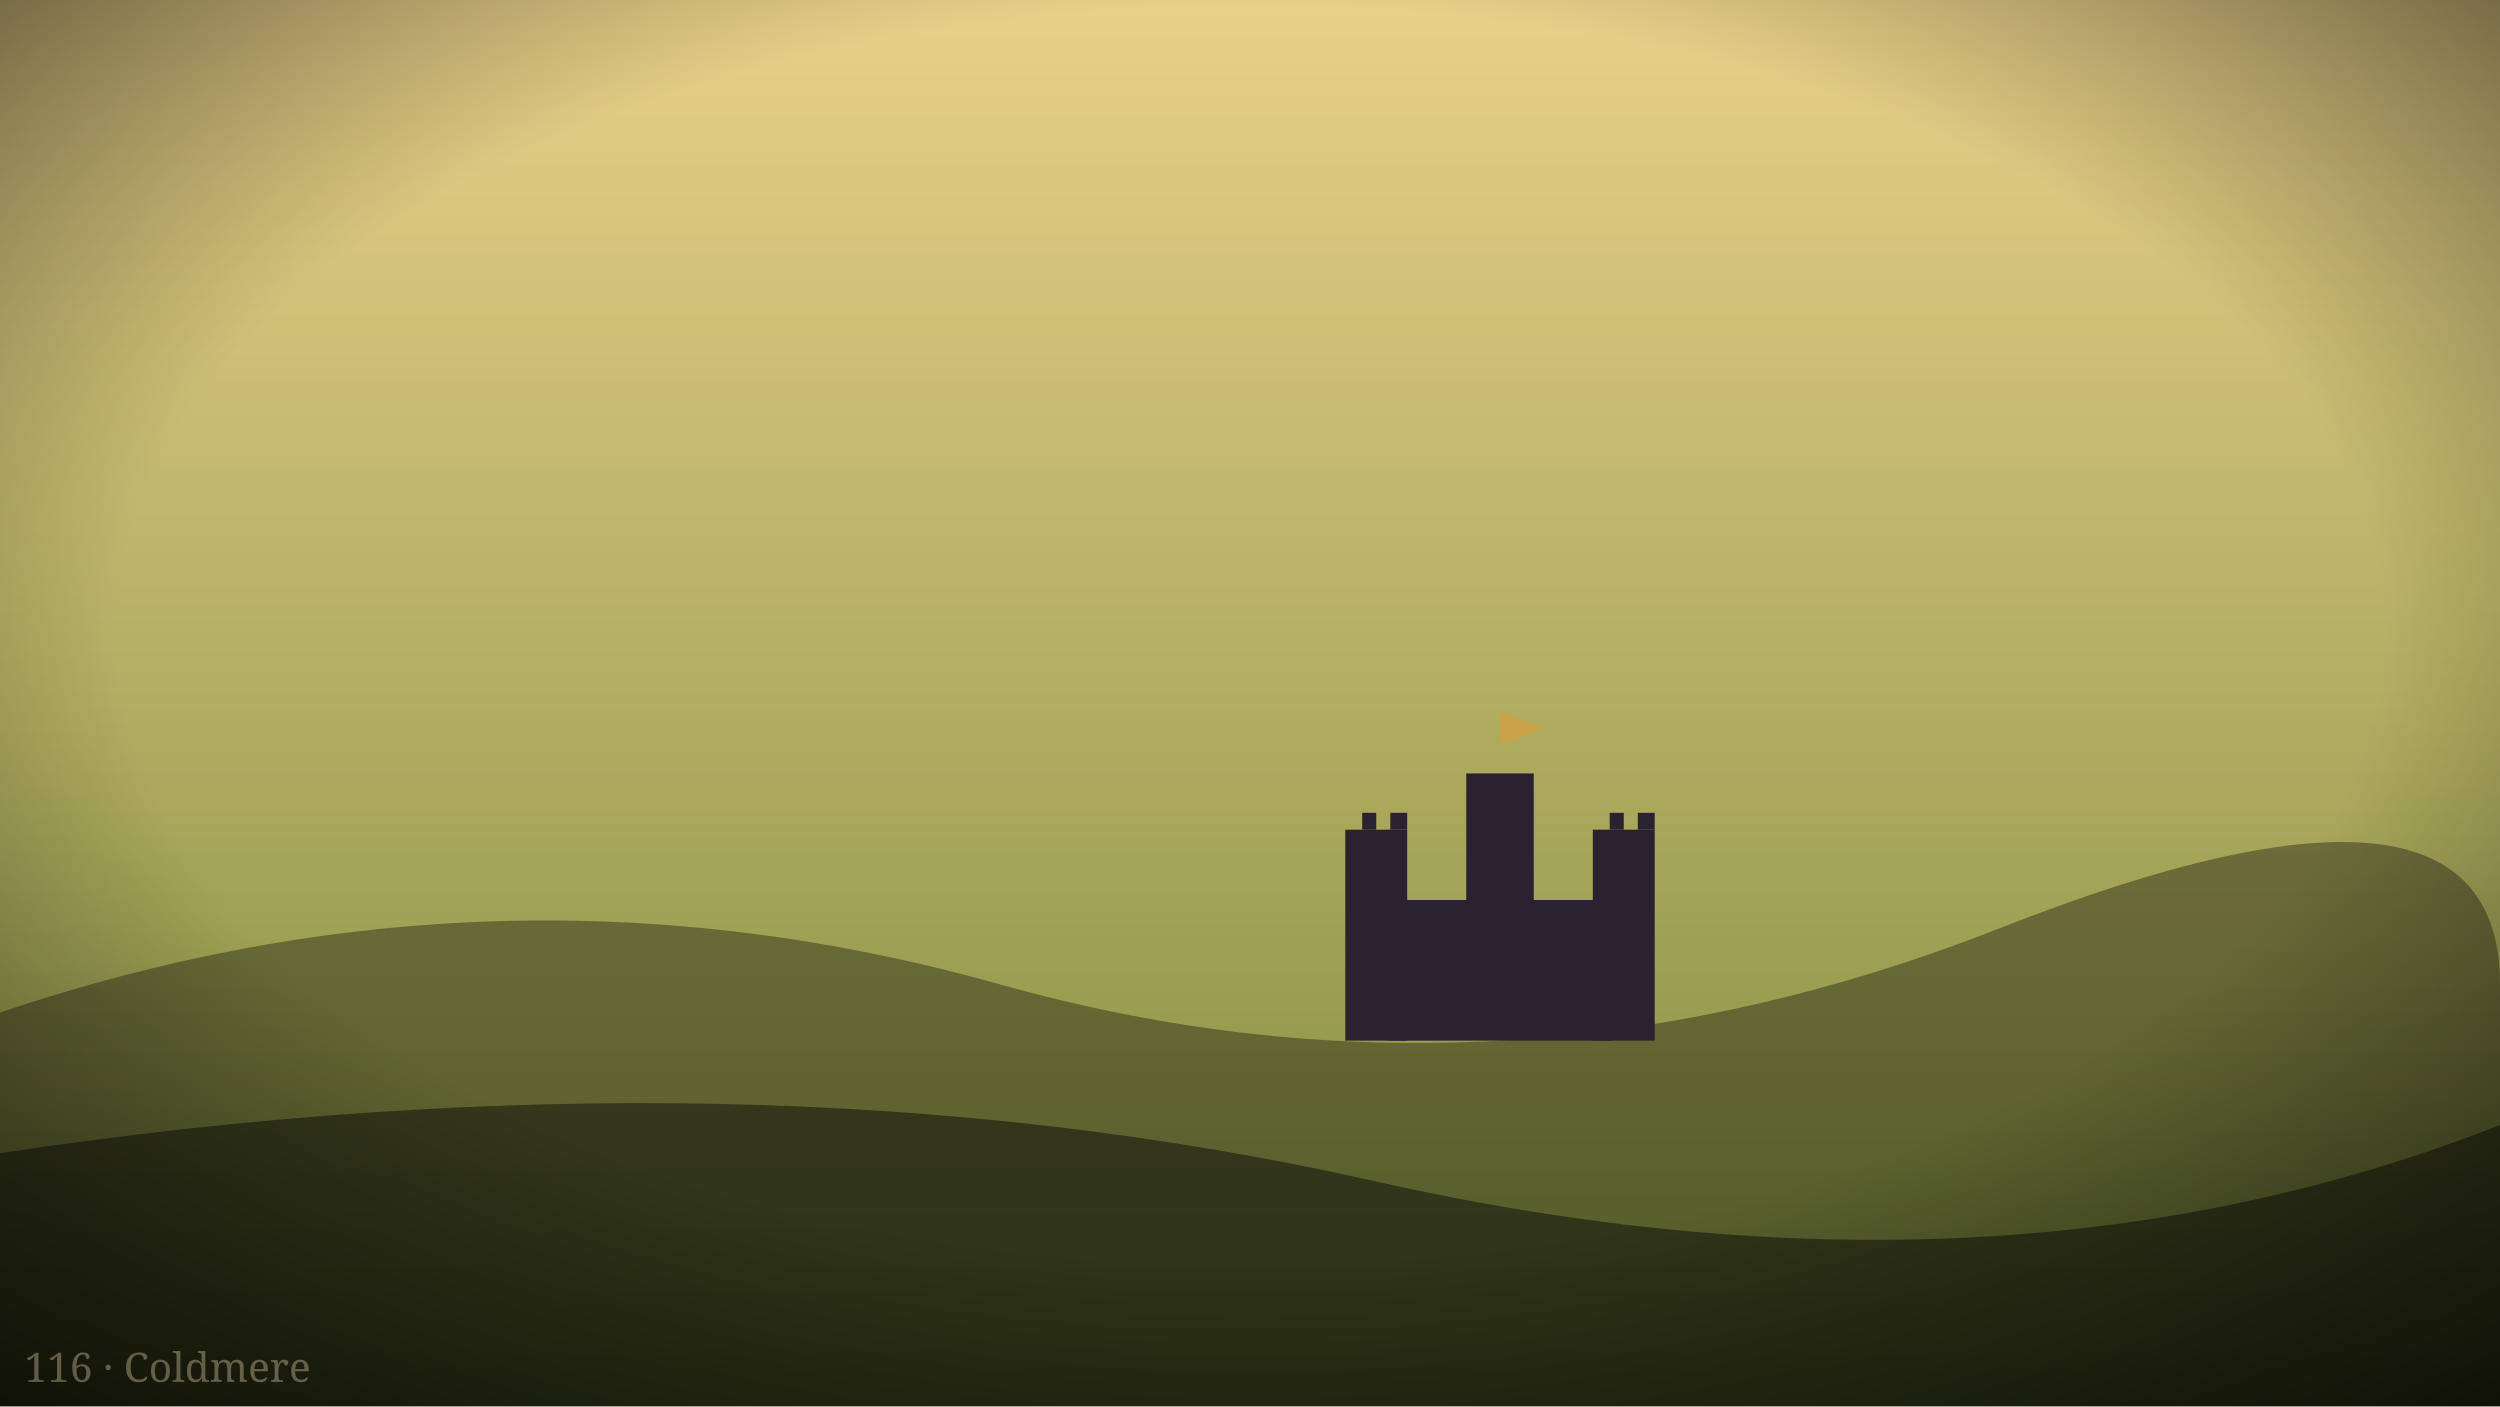
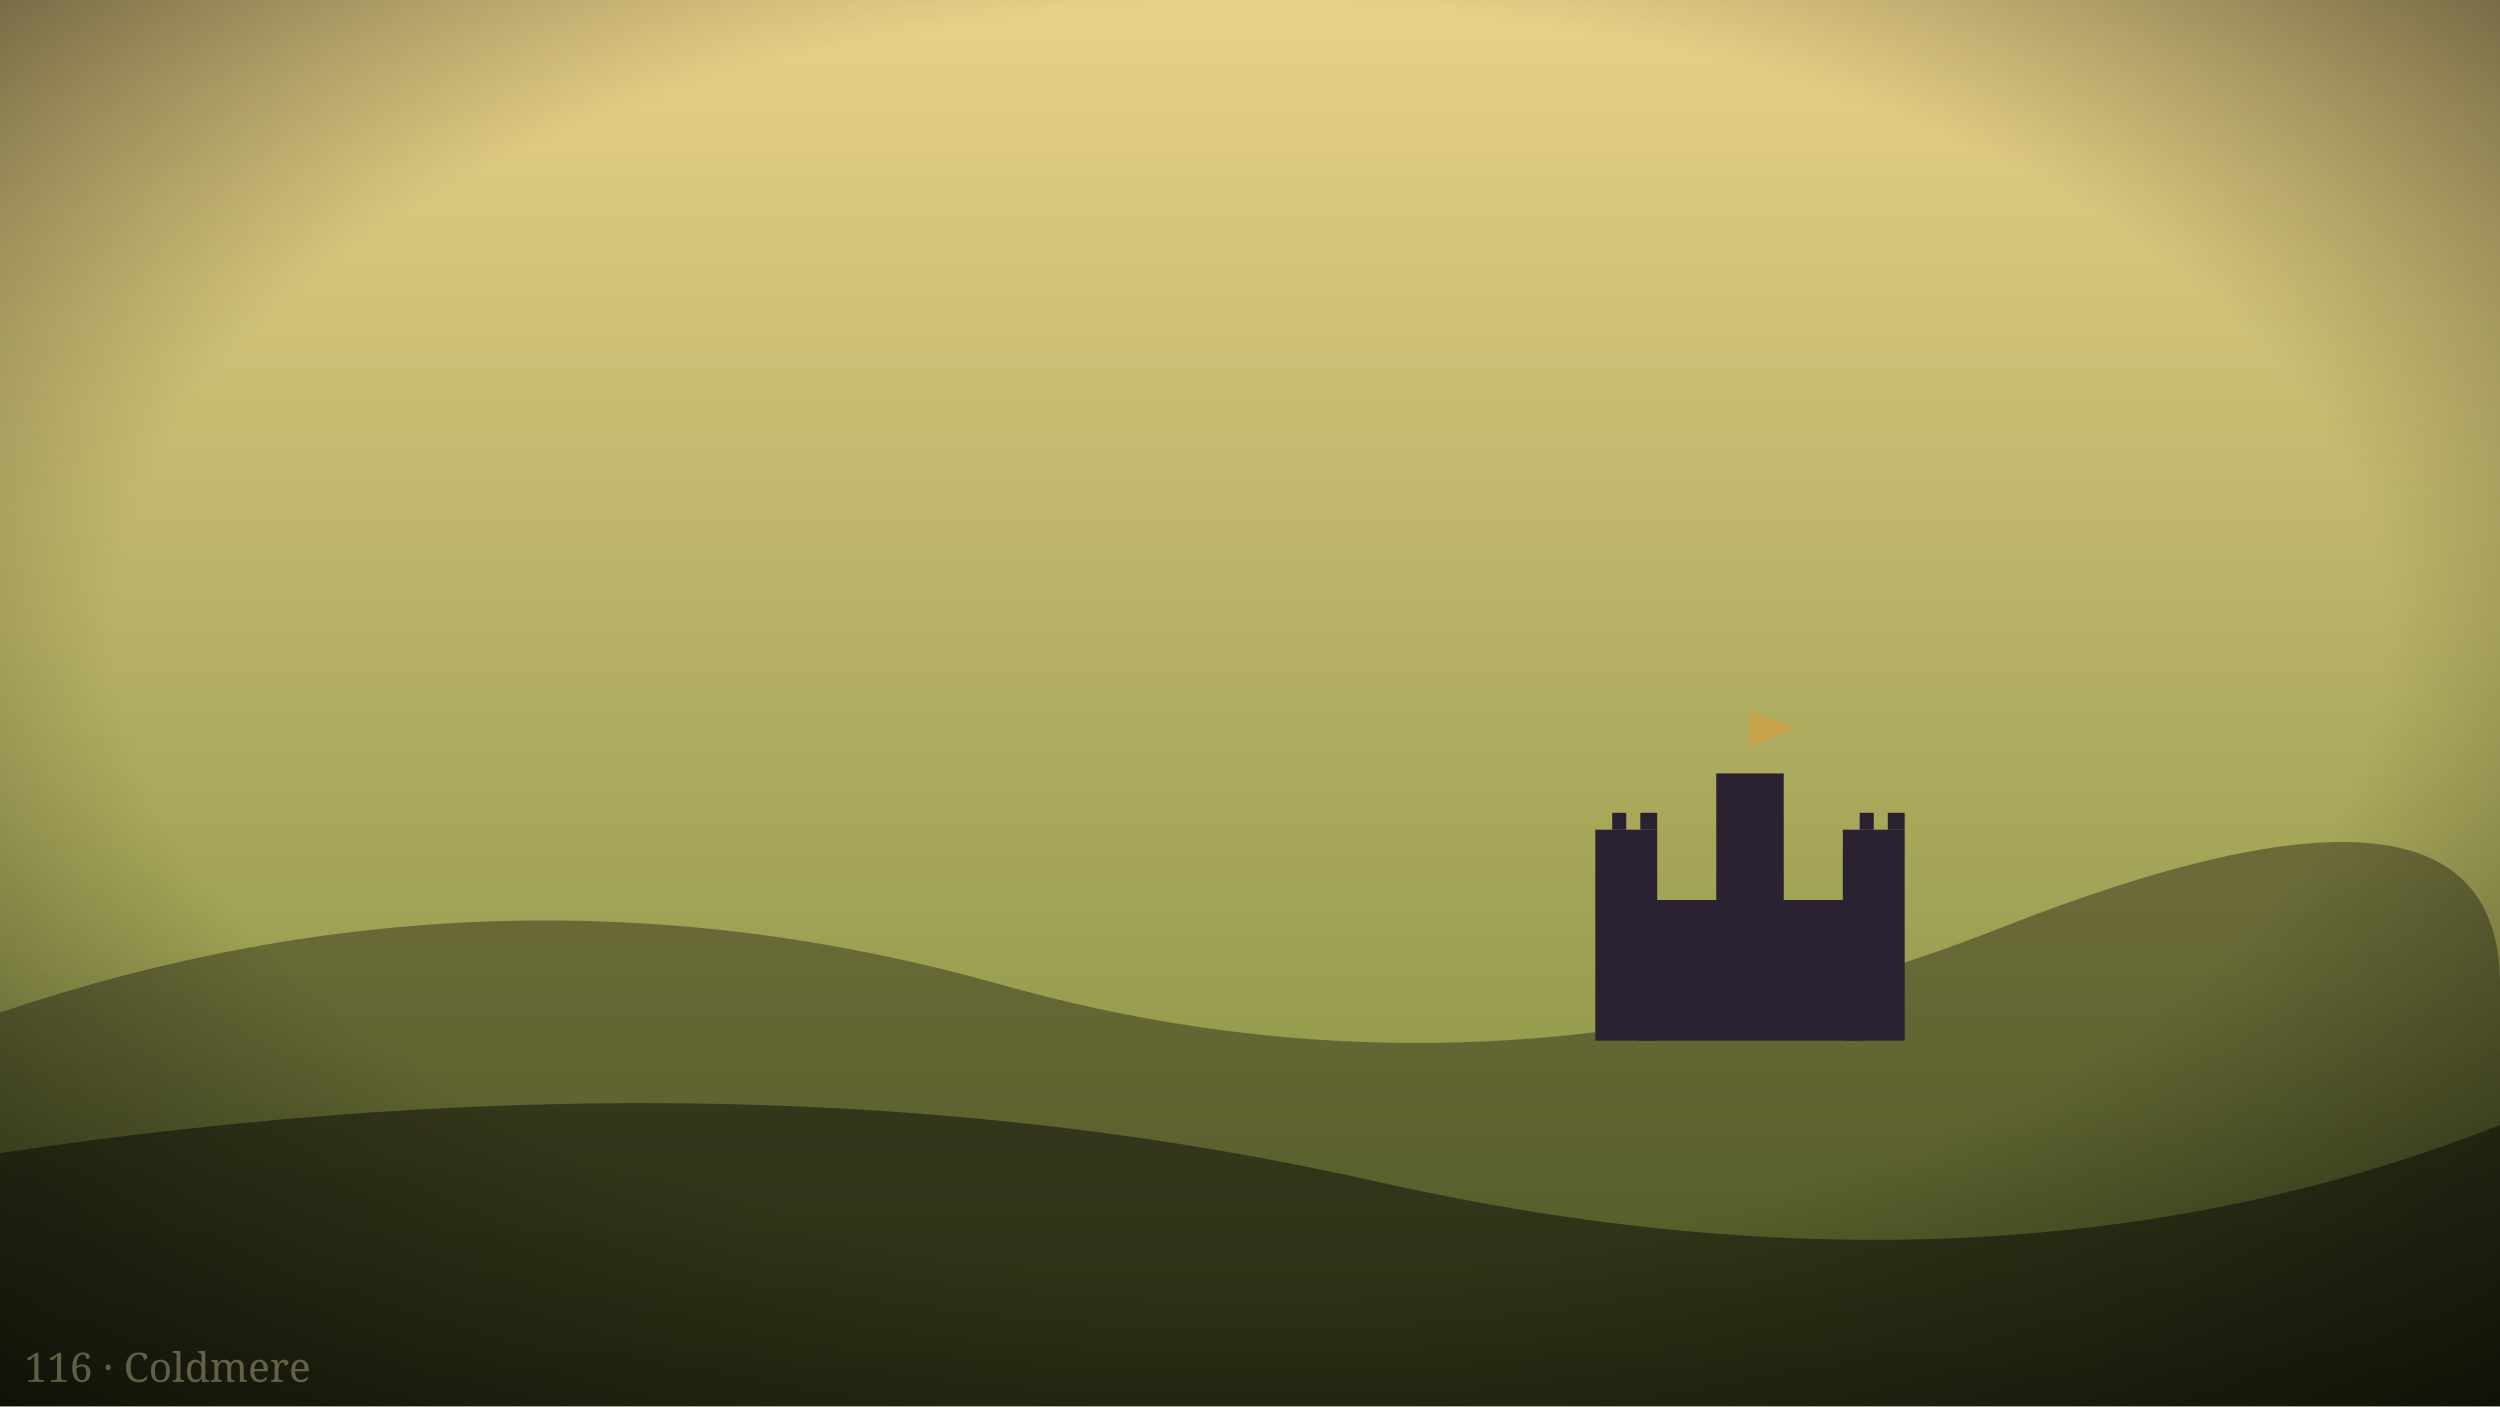
<svg xmlns="http://www.w3.org/2000/svg" viewBox="0 0 800 450" width="800" height="450">
  <defs>
    <linearGradient id="g" x1="0" y1="0" x2="0" y2="1">
      <stop offset="0" stop-color="#e8d088" />
      <stop offset="1" stop-color="#7a8a3a" />
    </linearGradient>
    <radialGradient id="v" cx="0.5" cy="0.45" r="0.75">
      <stop offset="0.6" stop-color="#000" stop-opacity="0" />
      <stop offset="1" stop-color="#000" stop-opacity="0.65" />
    </radialGradient>
  </defs>
  <rect width="800" height="450" fill="url(#g)" />
  <path d="M0 324 Q 160 270 320 315 T 640 297 T 800 315 V 450 H 0 Z" fill="#000" fill-opacity="0.35" />
  <path d="M0 369 Q 240 333 440 378 T 800 360 V 450 H 0 Z" fill="#000" fill-opacity="0.45" />
-   <g transform="translate(480 315) scale(0.9)" fill="#2a2230">
+   <g transform="translate(560 315) scale(0.9)" fill="#2a2230">
    <rect x="-40" y="-30" width="80" height="50" />
    <rect x="-55" y="-55" width="22" height="75" />
    <rect x="33" y="-55" width="22" height="75" />
    <rect x="-12" y="-75" width="24" height="45" />
    <path d="M-55 -55 h6 v-6 h5 v6 h5 v-6 h6 v6 M33 -55 h6 v-6 h5 v6 h5 v-6 h6 v6" />
    <path d="M0 -75 v-22 l16 6 -16 6" fill="#c9a24a" />
  </g>
  <rect width="800" height="450" fill="url(#v)" />
  <text x="7.8" y="442.2" font-family="Georgia,serif" font-size="13" fill="#f3e3b5" fill-opacity="0.35">116 · Coldmere</text>
</svg>
